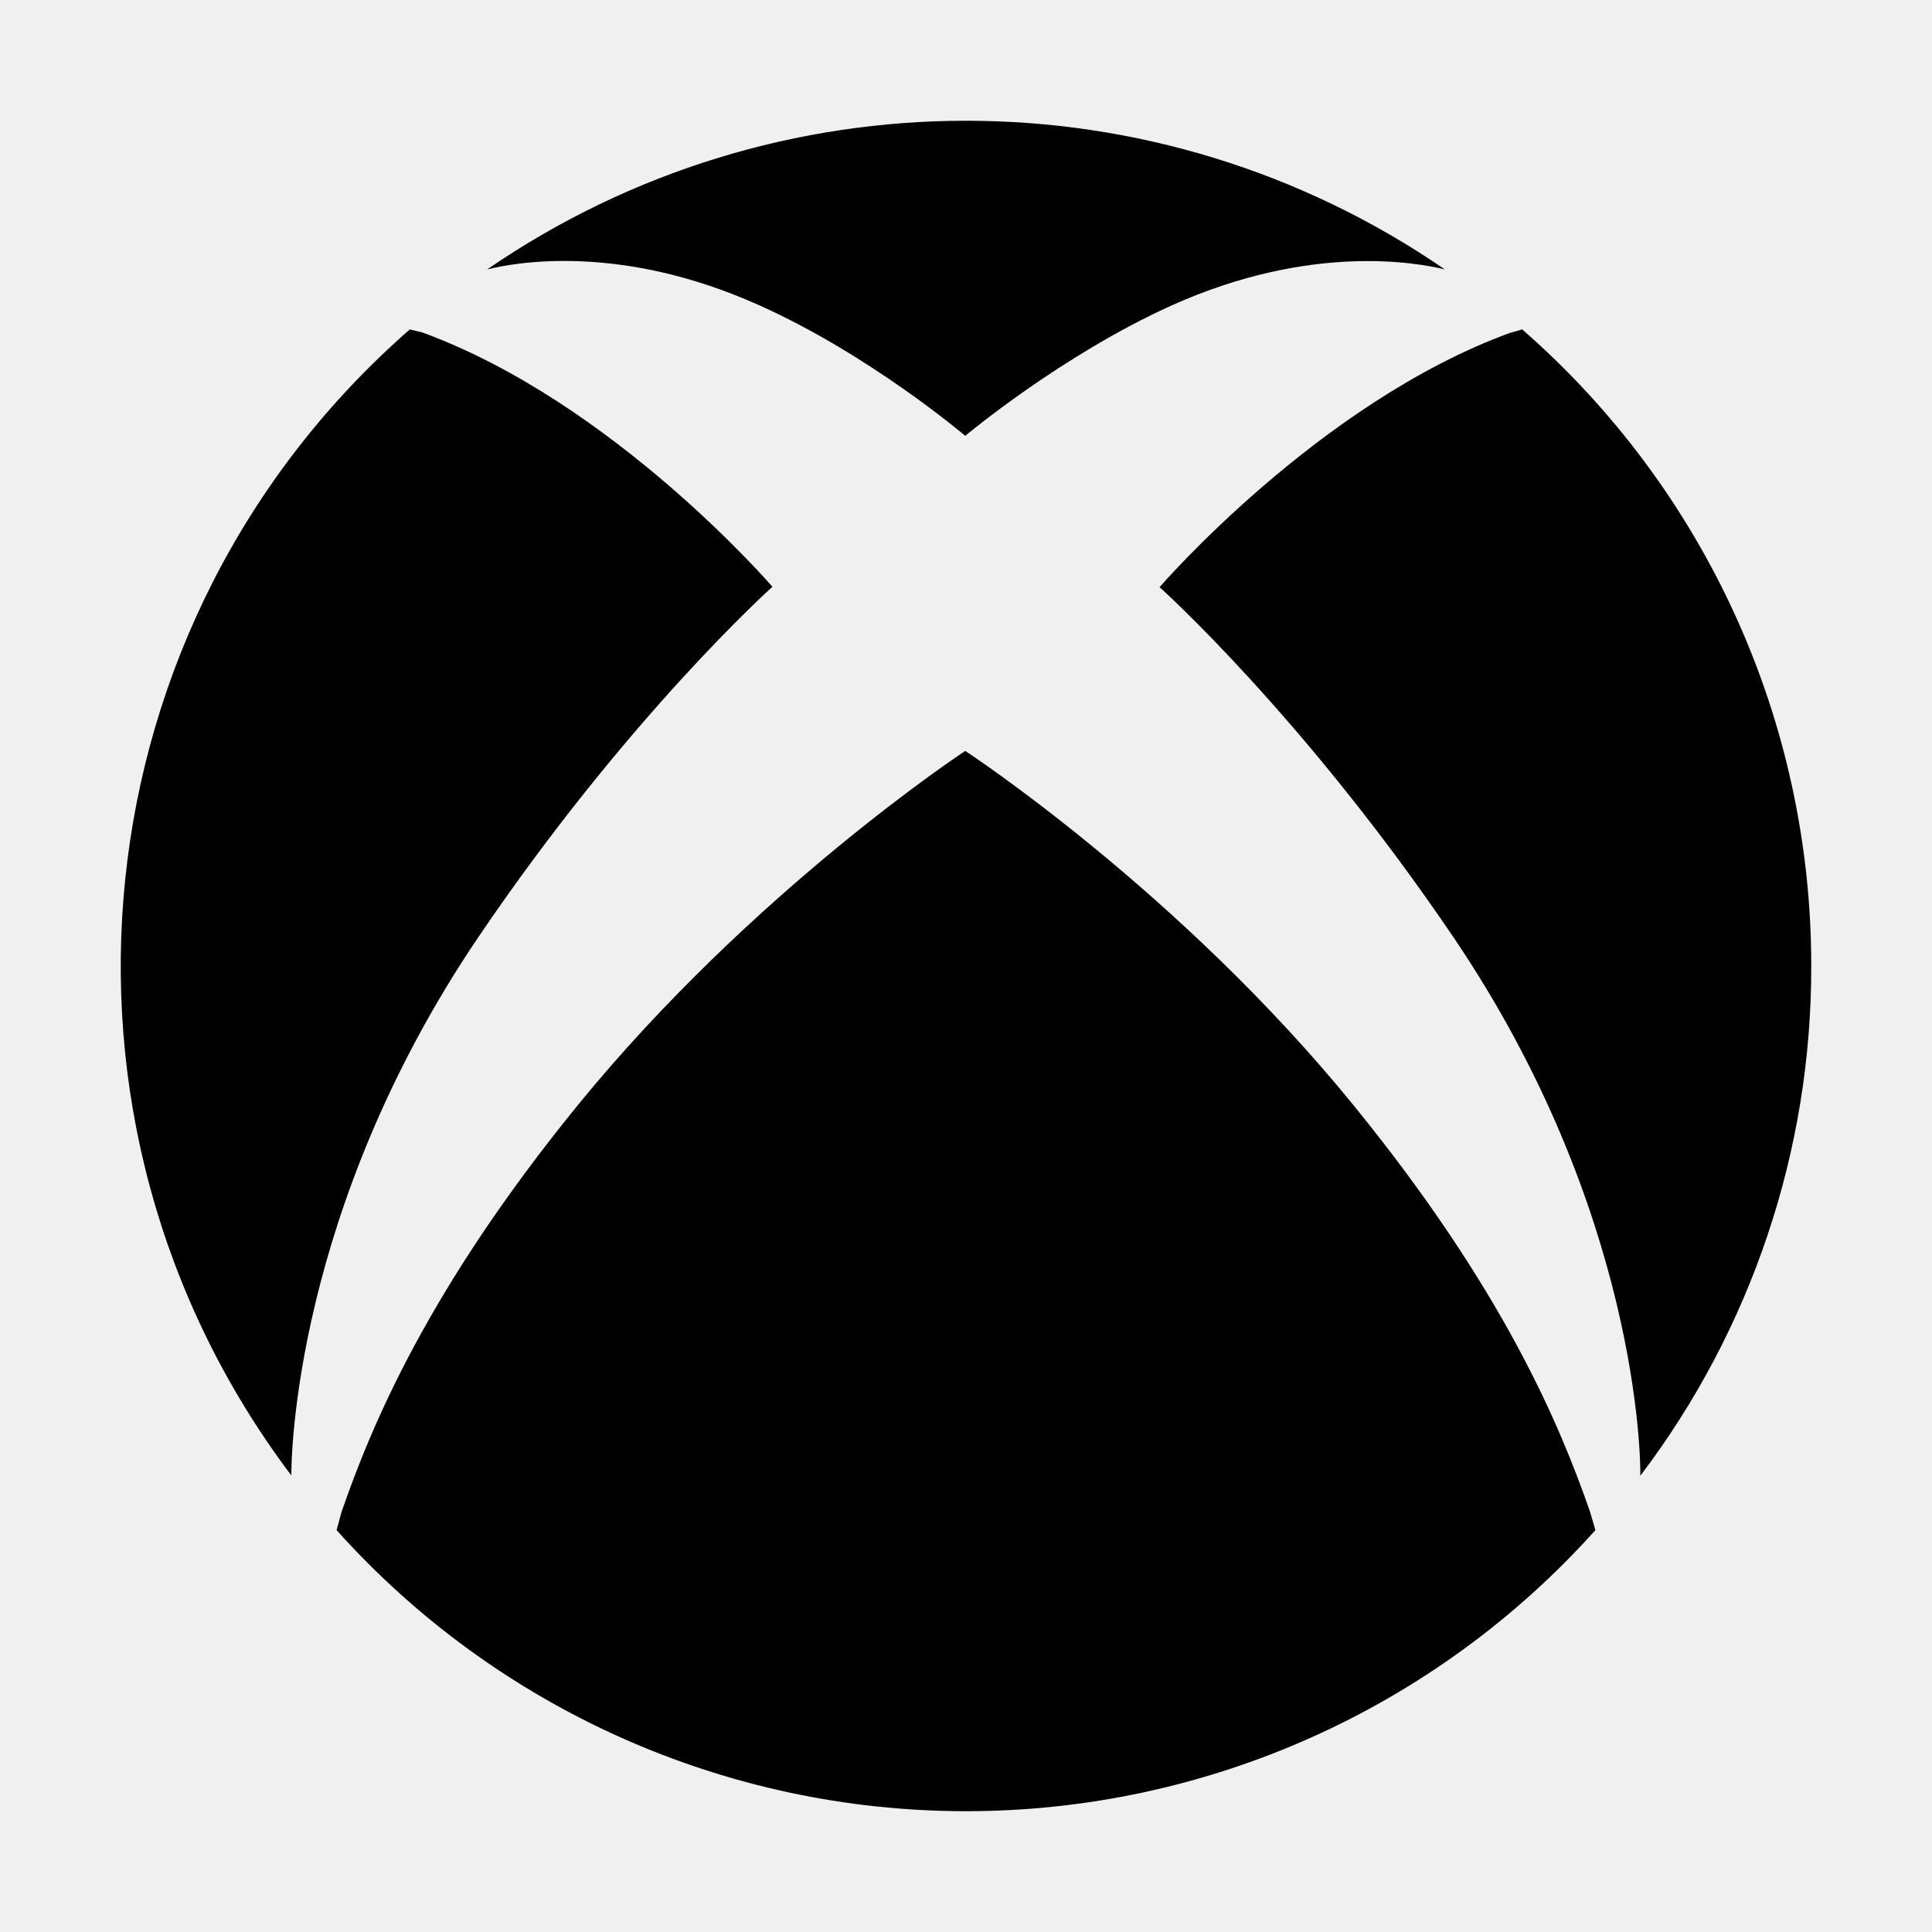
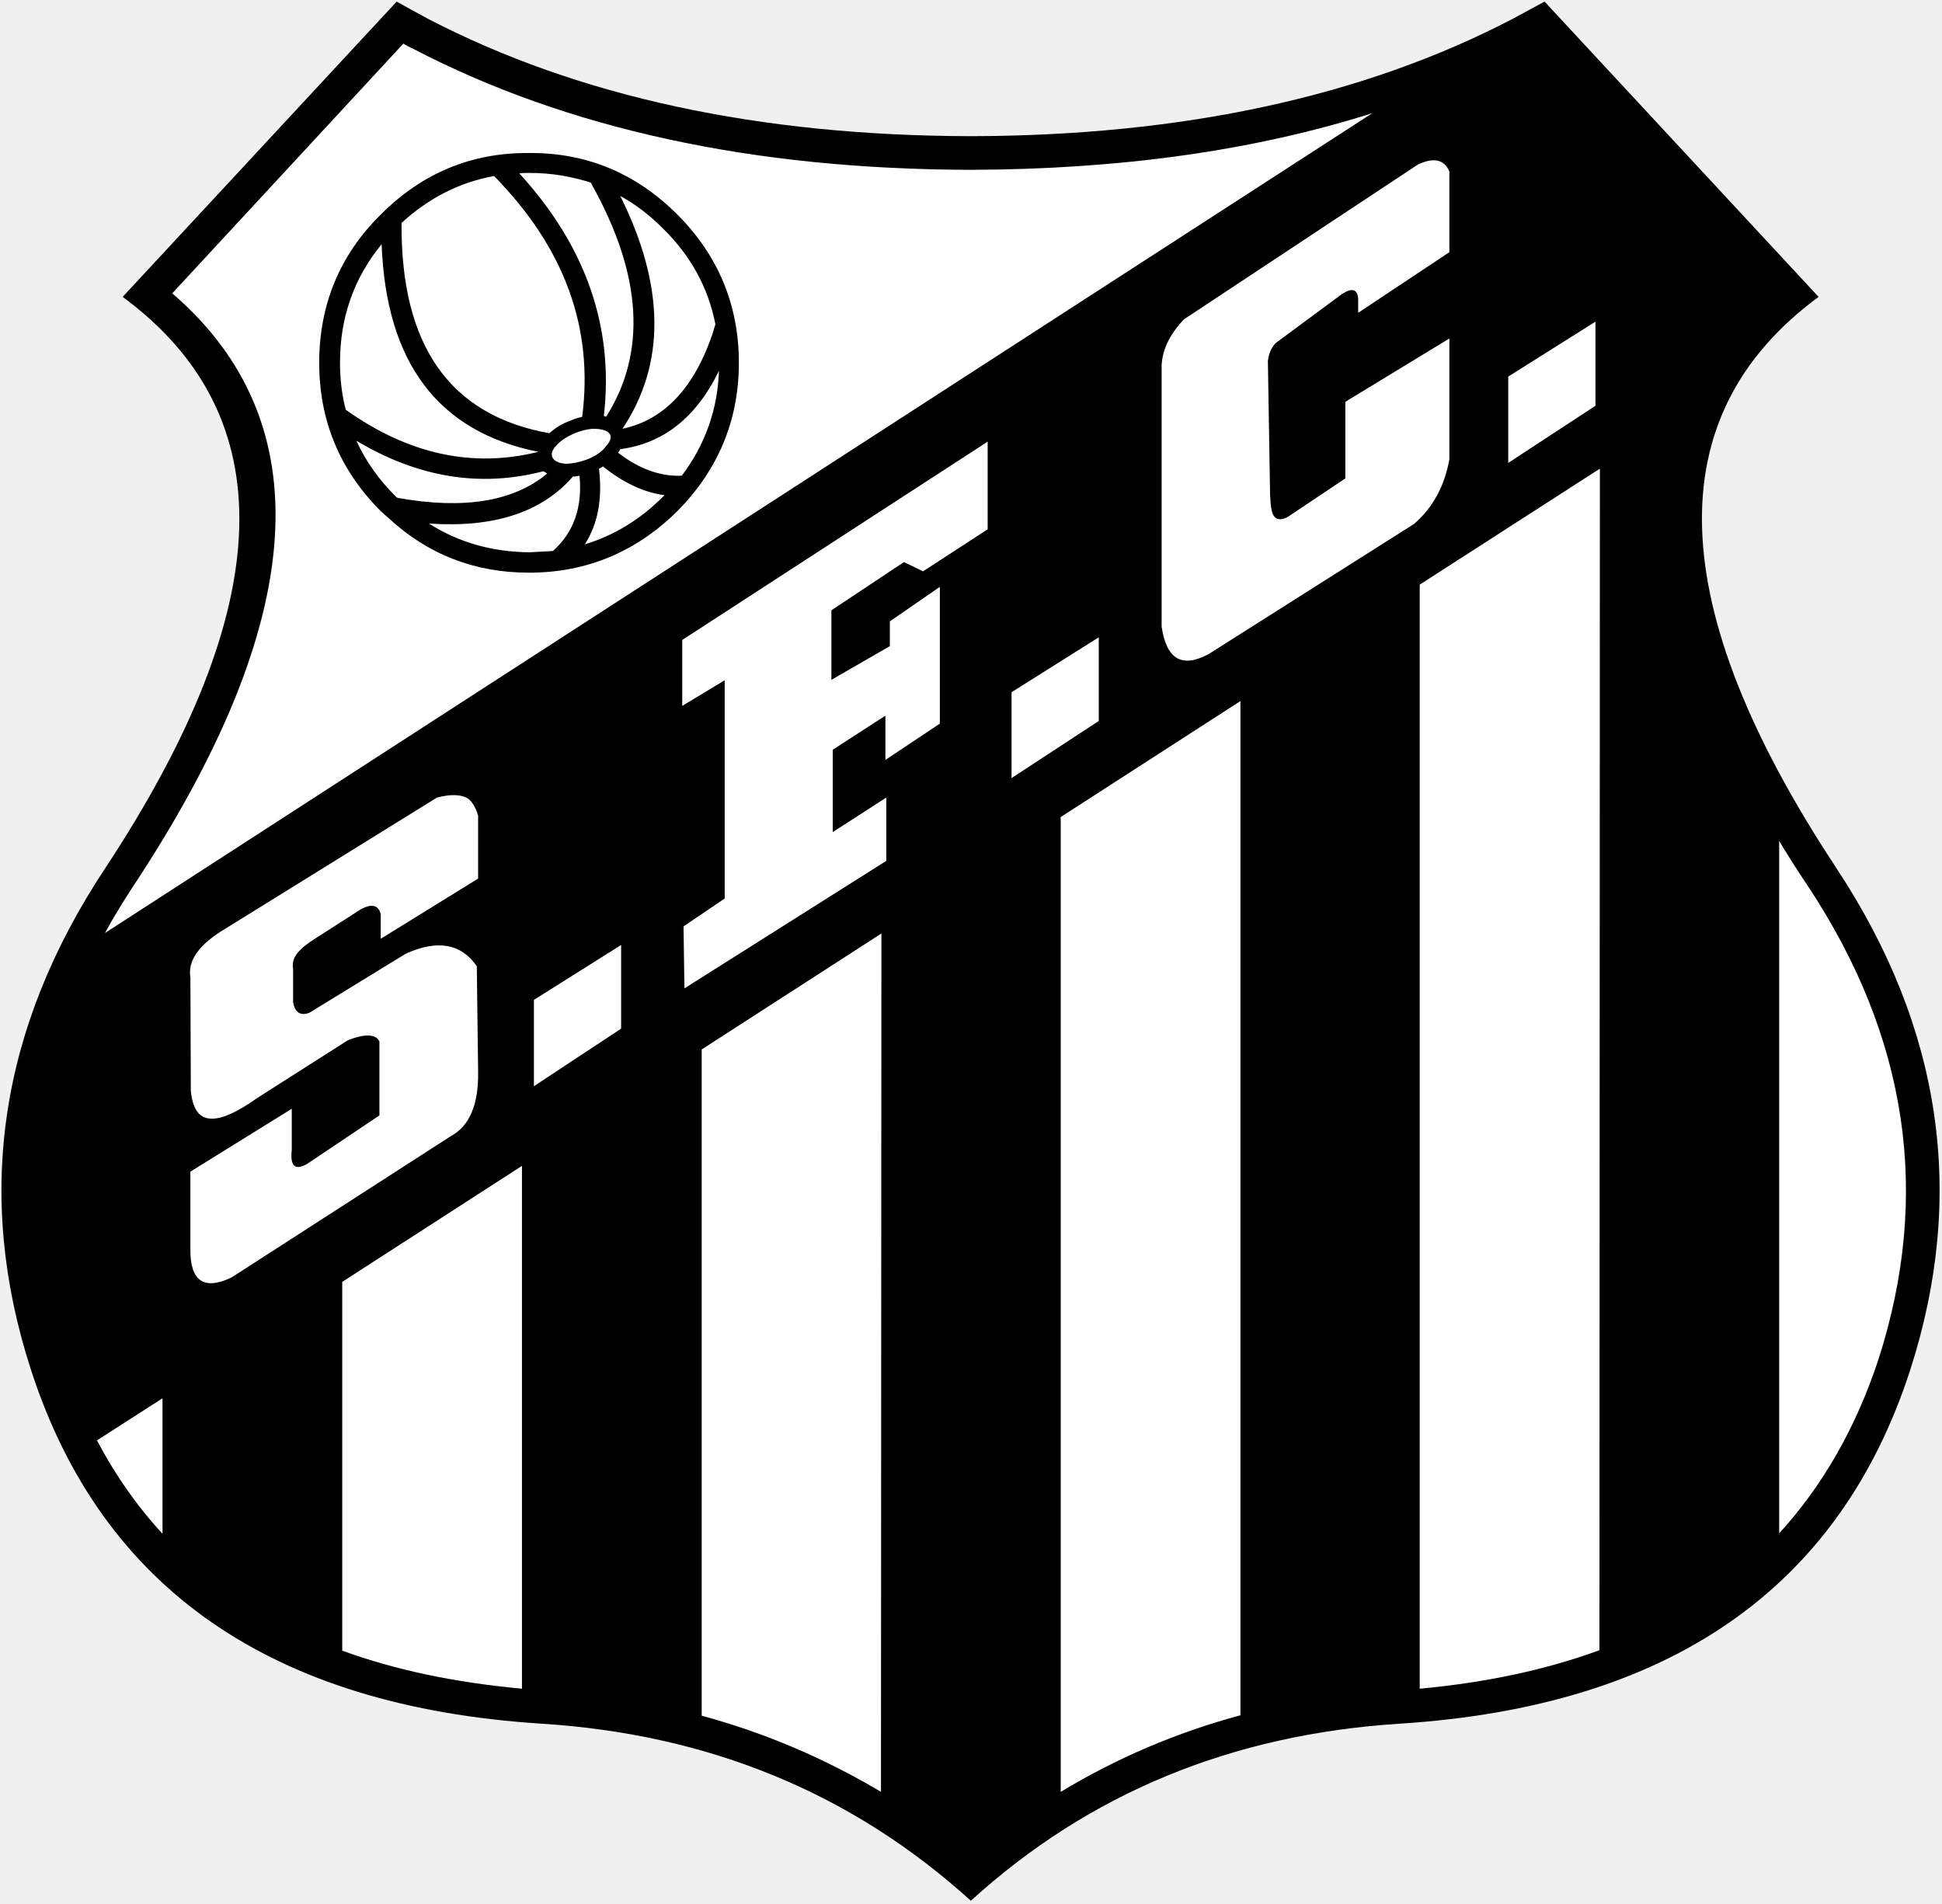
- <svg xmlns="http://www.w3.org/2000/svg" fill="#000000" width="800px" height="800px" viewBox="0 0 512 512">
-   <path d="M126.8,248.3c39.7-58.6,77.9-92.8,77.9-92.8s-42.1-48.9-92.8-67.4l-3.3-.8A224.13,224.13,0,0,0,77.2,391C77.2,386.6,77.8,320.7,126.8,248.3Z" />
-   <path d="M480,256A223.71,223.71,0,0,0,403.4,87.3l-3.2.9c-50.7,18.5-92.9,67.4-92.9,67.4s38.2,34.2,77.9,92.8c49,72.4,49.6,138.3,49.5,142.7A222.8,222.8,0,0,0,480,256Z" />
-   <path d="M201.2,80.9c29.3,13.1,54.6,34.6,54.6,34.6s25.5-21.4,54.8-34.6c36.8-16.5,64.9-11.3,72.3-9.5a224.06,224.06,0,0,0-253.8,0C136.3,69.6,164.3,64.3,201.2,80.9Z" />
-   <path d="M358.7,292.9C312.4,236,255.8,199,255.8,199s-56.3,37-102.7,93.9c-39.8,48.9-54.6,84.8-62.6,107.8l-1.3,4.8a224,224,0,0,0,333.6,0l-1.4-4.8C413.4,377.7,398.5,341.8,358.7,292.9Z" />
+ <svg xmlns="http://www.w3.org/2000/svg" version="1.1" width="501" height="491" viewBox="-0.378 -0.412 501 491" enable-background="new -0.378 -0.412 501 491" xml:space="preserve">
+   <defs>
+ </defs>
+   <path fill-rule="evenodd" clip-rule="evenodd" d="M398.089,0c-2.742,1.485-5.481,2.97-8.224,4.454  c-38.602,20.101-85.196,30.15-139.785,30.264  C195.377,34.604,148.781,24.555,110.067,4.454C107.326,2.97,104.585,1.485,101.958,0  L31.266,76.174C72.836,106.781,71.353,155.887,26.812,223.496  C-0.597,264.837-6.991,308.006,7.627,353.003  c18.271,56.416,62.125,86.794,131.676,91.248  c43.283,2.739,80.171,17.931,110.778,45.681c30.492-27.75,67.379-42.941,110.663-45.681  c69.549-4.454,113.404-34.832,131.677-91.248  c14.503-44.997,8.221-88.166-19.073-129.507  c-44.652-67.608-46.139-116.715-4.567-147.322L398.089,0L398.089,0z" />
+   <path fill-rule="evenodd" clip-rule="evenodd" fill="#FFFFFF" d="M106.07,12.106  c-0.8-0.343-1.599-0.8-2.399-1.257L44.058,75.26  c38.6,33.234,35.289,84.282-10.049,152.918c-2.628,3.997-5.14,8.109-7.31,12.105  l326.965-211.504c-30.608,9.708-65.213,14.504-103.583,14.618  C193.892,43.283,145.926,32.891,106.07,12.106L106.07,12.106z" />
+   <path fill-rule="evenodd" clip-rule="evenodd" fill="#FFFFFF" d="M227.011,240.399l-46.367,29.919v171.876  c16.446,4.454,31.863,11.077,46.253,19.643L227.011,240.399L227.011,240.399z" />
+   <path fill-rule="evenodd" clip-rule="evenodd" fill="#FFFFFF" d="M319.63,180.442l-46.367,29.921v251.474  c14.392-8.679,29.809-15.303,46.367-19.756V180.442L319.63,180.442z" />
+   <path fill-rule="evenodd" clip-rule="evenodd" fill="#FFFFFF" d="M134.278,300.354l-46.367,29.922v95.132  c13.704,5.023,29.122,8.221,46.367,9.821V300.354L134.278,300.354z" />
+   <path fill-rule="evenodd" clip-rule="evenodd" fill="#FFFFFF" d="M41.544,360.312l-16.902,10.85  c4.683,8.907,10.278,16.9,16.902,24.096V360.312L41.544,360.312z" />
+   <path fill-rule="evenodd" clip-rule="evenodd" fill="#FFFFFF" d="M412.363,120.485l-46.48,29.921v284.824  c17.245-1.601,32.661-4.912,46.367-9.936L412.363,120.485L412.363,120.485z" />
+   <path fill-rule="evenodd" clip-rule="evenodd" fill="#FFFFFF" d="M466.037,228.178  c-2.625-3.882-5.137-7.88-7.421-11.648v178.614  c11.191-12.222,19.757-27.181,25.58-44.77  C497.901,307.892,491.848,267.234,466.037,228.178L466.037,228.178z" />
+   <path fill-rule="evenodd" clip-rule="evenodd" fill="#FFFFFF" d="M373.534,43.854  c-1.256-3.083-3.998-3.769-8.11-1.828l-60.411,39.973  c-3.656,3.882-5.484,7.765-5.712,11.762v67.495  c1.256,8.452,5.254,10.735,12.105,7.081l52.99-33.576  c4.798-4.11,7.882-9.708,9.138-16.674V86.909l-26.839,16.331v19.758  l-14.847,9.936c-1.712,0.914-2.968,0.8-3.653-0.343  c-0.572-0.914-0.801-2.627-0.914-5.366l-0.569-34.49  c0.228-1.942,0.911-3.541,2.053-4.683l15.761-11.649  c3.426-2.741,5.254-2.625,5.482,0.229v3.655l23.526-15.646V43.854L373.534,43.854z" />
+   <polygon fill-rule="evenodd" clip-rule="evenodd" fill="#FFFFFF" points="237.746,146.979 254.42,136.131   254.42,113.518 175.62,164.682 175.62,181.698 186.583,175.074 186.583,231.376   175.962,238.571 176.19,254.56 228.268,221.669 228.268,205.338 214.449,214.245   214.449,193.004 228.039,184.21 228.039,195.629 242.086,186.265 242.086,150.977   229.181,159.885 229.181,166.279 214.106,174.96 214.106,157.03 232.835,144.583   237.746,146.979 " />
+   <polygon fill-rule="evenodd" clip-rule="evenodd" fill="#FFFFFF" points="159.859,264.95 159.859,243.367   137.362,257.527 137.362,279.798 159.859,264.95 " />
+   <polygon fill-rule="evenodd" clip-rule="evenodd" fill="#FFFFFF" points="260.585,178.158 260.585,200.313   283.084,185.58 283.084,163.996 260.585,178.158 " />
+   <path fill-rule="evenodd" clip-rule="evenodd" fill="#FFFFFF" d="M120.116,205.452  c-1.713-0.914-4.225-1.028-7.766-0.114l-55.845,34.604  c-5.825,3.767-8.452,7.65-7.767,11.761l0.115,29.351  c0.457,4.453,2.055,6.854,4.797,7.082c2.855,0.342,6.965-1.486,12.448-5.368  l23.297-14.847c4.454-1.712,7.194-1.598,8.108,0.344v19.07l-18.73,12.563  c-3.083,1.712-4.339,0.456-3.882-3.656v-10.621l-26.154,16.22v19.87  c-0.114,8.335,3.427,10.85,10.623,7.424l56.53-36.432  c4.911-2.626,7.194-8.221,7.081-16.559l-0.343-27.294  c-3.998-5.825-10.164-6.968-18.387-3.199l-24.782,15.19  c-2.398,0.911-3.769-0.117-4.225-2.742v-8.565c-0.229-1.256,0-2.512,0.799-3.654  c0.799-1.142,2.17-2.398,4.454-3.884l12.106-7.765  c2.855-1.599,4.682-1.256,5.252,1.256v6.282l25.125-15.531v-16.217  C122.287,207.737,121.373,206.252,120.116,205.452L120.116,205.452z" />
+   <polygon fill-rule="evenodd" clip-rule="evenodd" fill="#FFFFFF" points="411.222,104.268 411.222,82.569   388.723,96.73 388.723,119.001 411.222,104.268 " />
+   <path fill-rule="evenodd" clip-rule="evenodd" d="M190.237,93.189c0-14.96-5.368-27.751-15.874-38.257  c-10.622-10.621-23.412-15.989-38.259-15.874  c-14.959-0.115-27.637,5.252-38.258,15.874  C87.227,65.438,81.973,78.229,81.973,93.189c0,14.847,5.254,27.637,15.874,38.258  c0.685,0.571,1.371,1.256,2.056,1.828c10.164,9.364,22.155,14.046,36.202,14.046  c14.847,0,27.637-5.366,38.259-15.874C184.87,120.827,190.237,108.037,190.237,93.189  L190.237,93.189z M133.594,44.311c0.913-0.114,1.713-0.114,2.625-0.114  c5.71,0,10.849,0.913,15.875,2.513c0.114,0.114,0.114,0.228,0.114,0.342  c13.133,23.411,14.275,43.512,3.769,60.071c-0.114-0.114-0.343-0.114-0.571-0.229  C158.033,84.053,150.837,63.155,133.594,44.311L133.594,44.311z M152.436,110.207  c0.571,0,1.256,0,1.942,0.114c0.799,0.114,1.485,0.343,2.056,0.685  c0.228,0.229,0.457,0.457,0.685,0.8c0,0.114,0,0.114,0,0.114  c0,0.229,0.114,0.457,0,0.8c-0.114,0.571-0.457,1.256-1.142,1.941  c-0.343,0.457-0.687,0.914-1.142,1.257c-1.028,0.913-2.399,1.712-3.998,2.284  c-1.94,0.685-3.769,1.028-5.481,1.028c-0.228-0.115-0.457-0.115-0.685-0.115  c-1.257-0.228-2.056-0.685-2.513-1.485c-0.342-0.799-0.228-1.599,0.572-2.626  c0,0,0.113-0.114,0.113-0.228c0,0,0,0,0.115,0c1.142-1.485,2.968-2.627,5.252-3.541  C149.581,110.664,151.065,110.32,152.436,110.207L152.436,110.207z M149.811,107.123  c-1.029,0.229-1.828,0.457-2.856,0.914c-2.284,0.799-4.112,1.941-5.596,3.312  c-25.696-4.567-38.373-22.612-38.145-54.248  c6.966-6.394,14.961-10.506,23.868-12.104  C145.355,63.61,152.779,84.282,149.811,107.123L149.811,107.123z M184.185,83.254  c-0.228,0.685-0.457,1.485-0.687,2.284c-4.795,14.162-12.561,22.385-23.297,24.668  c11.194-16.788,10.965-36.889-0.569-60.071c3.997,2.17,7.651,5.024,11.077,8.45  C177.903,65.666,182.357,73.89,184.185,83.254L184.185,83.254z M171.052,127.336  c-0.114,0.115-0.228,0.229-0.343,0.343c-5.939,5.938-12.676,10.05-20.214,12.334  c3.426-5.368,4.568-11.763,3.654-19.528c0.343-0.114,0.686-0.343,1.028-0.571  C160.431,124.14,165.798,126.652,171.052,127.336L171.052,127.336z M159.06,116.373  c0.229-0.343,0.457-0.571,0.572-0.913c11.192-1.485,19.643-8.224,25.467-20.215  c-0.343,10.165-3.655,19.187-9.594,27.066  C170.024,122.541,164.542,120.599,159.06,116.373L159.06,116.373z M139.76,121.169  c0.343,0.116,0.571,0.343,1.028,0.571c-8.565,7.196-21.471,9.364-38.602,6.282  c-0.228-0.115-0.342-0.229-0.456-0.343c-4.455-4.454-7.767-9.136-10.164-14.389  C107.44,122.769,123.429,125.396,139.76,121.169L139.76,121.169z M147.297,122.655  v-0.114c0.571,0,1.256-0.114,1.827-0.229c0.799,8.108-1.485,14.618-6.853,19.415  c-1.94,0.114-3.997,0.229-6.052,0.343c-9.594-0.114-18.271-2.513-25.923-7.424  C126.969,135.788,139.303,131.791,147.297,122.655L147.297,122.655z M88.824,105.296  c-1.027-3.883-1.484-7.881-1.484-12.22c0-11.534,3.54-21.699,10.735-30.492  c1.142,30.605,14.618,48.421,40.429,53.561  C121.603,120.371,105.042,116.83,88.824,105.296L88.824,105.296z" />
</svg>
